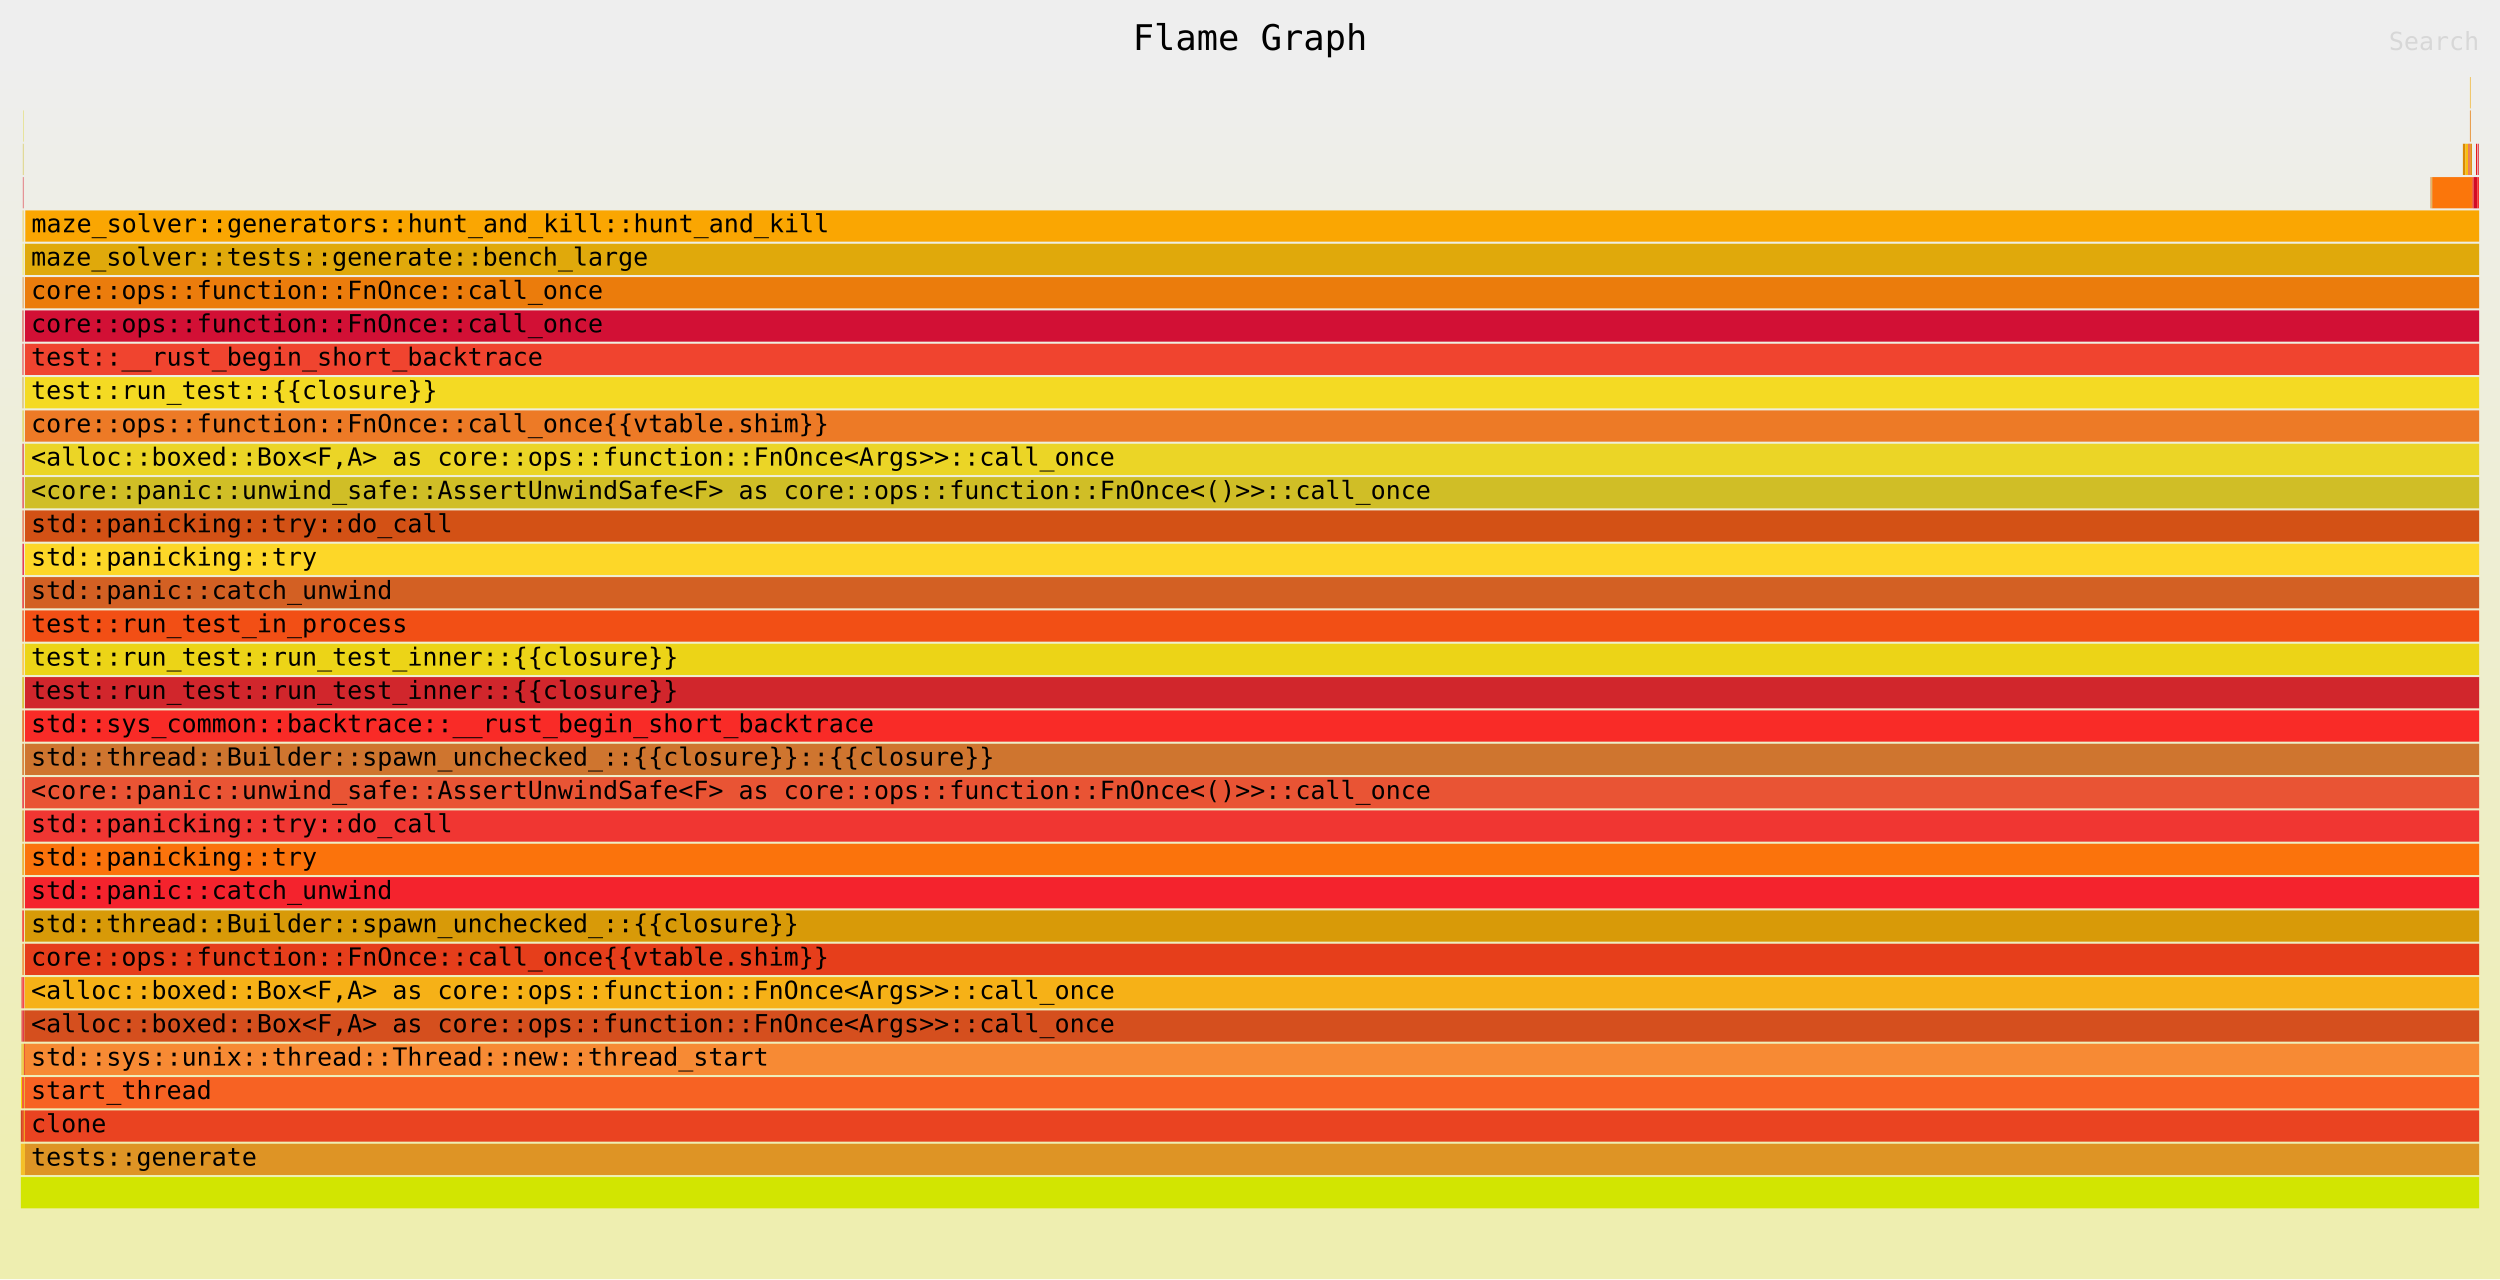
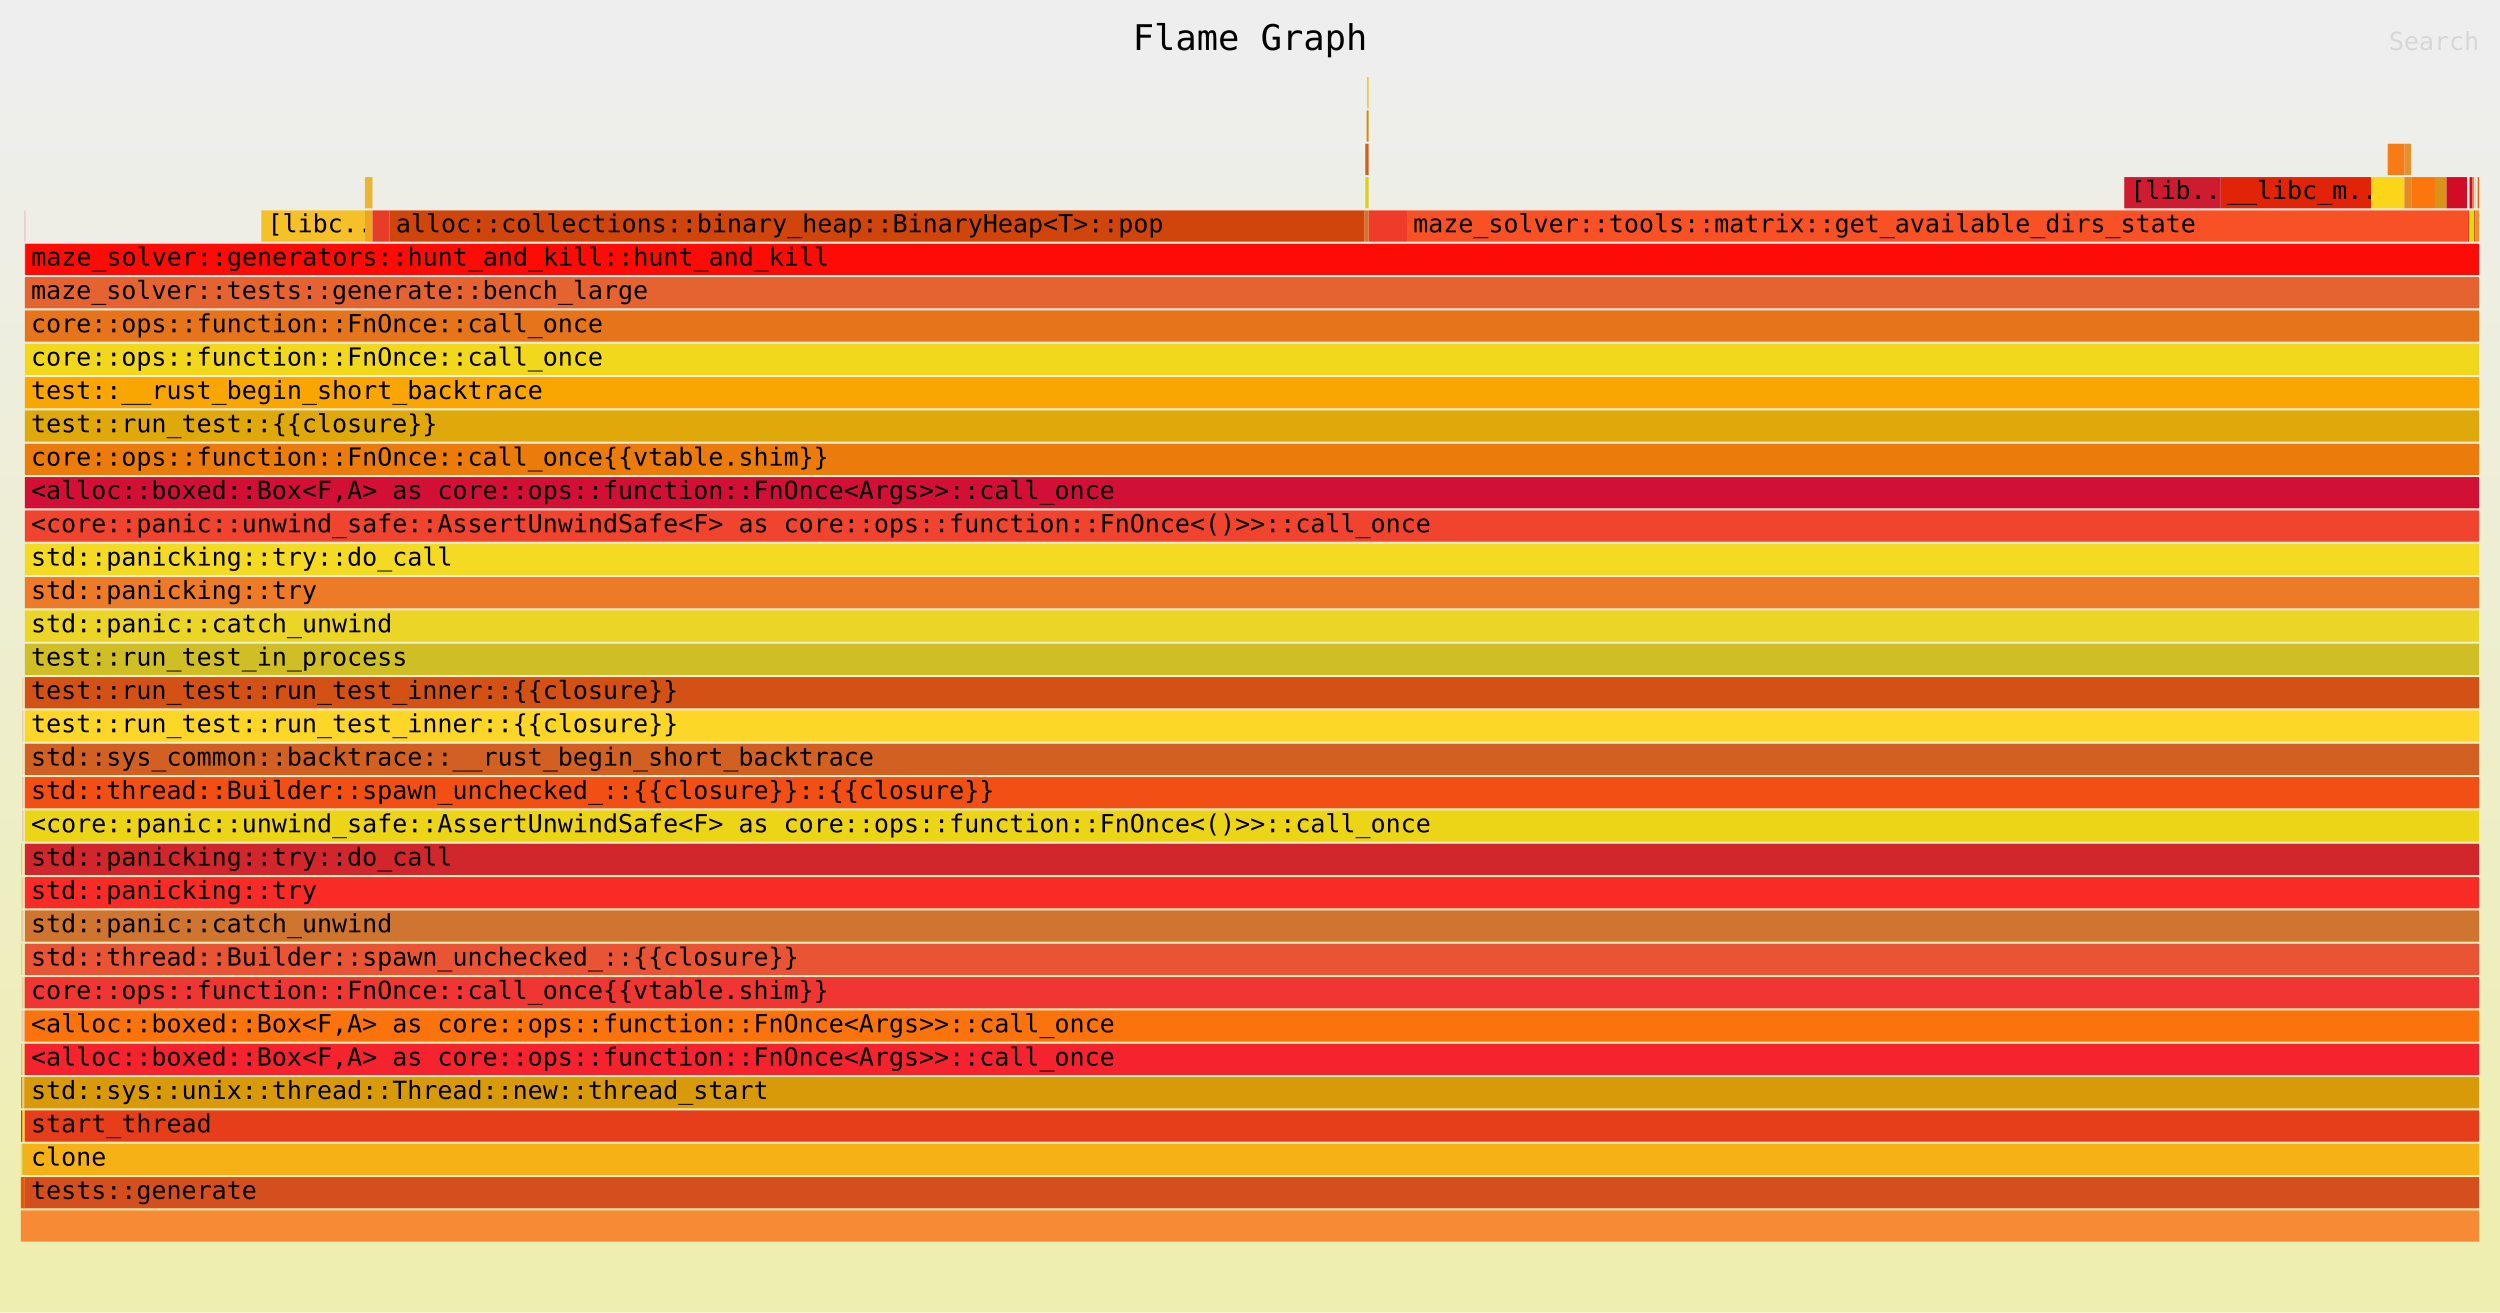
- <svg xmlns="http://www.w3.org/2000/svg" xmlns:ns1="http://github.com/jonhoo/inferno" version="1.1" width="1200" height="614" viewBox="0 0 1200 614">
+ <svg xmlns="http://www.w3.org/2000/svg" xmlns:ns1="http://github.com/jonhoo/inferno" version="1.1" width="1200" height="630" viewBox="0 0 1200 630">
  <defs>
    <linearGradient id="background" y1="0" y2="1" x1="0" x2="0">
      <stop stop-color="#eeeeee" offset="5%" />
      <stop stop-color="#eeeeb0" offset="95%" />
    </linearGradient>
  </defs>
  <style type="text/css">
text { font-family:monospace; font-size:12px }
#title { text-anchor:middle; font-size:17px; }
#matched { text-anchor:end; }
#search { text-anchor:end; opacity:0.1; cursor:pointer; }
#search:hover, #search.show { opacity:1; }
#subtitle { text-anchor:middle; font-color:rgb(160,160,160); }
#unzoom { cursor:pointer; }
#frames &gt; *:hover { stroke:black; stroke-width:0.5; cursor:pointer; }
.hide { display:none; }
.parent { opacity:0.5; }
</style>
-   <rect x="0" y="0" width="100%" height="614" fill="url(#background)" />
+   <rect x="0" y="0" width="100%" height="630" fill="url(#background)" />
  <text id="title" fill="rgb(0,0,0)" x="50%" y="24.00">Flame Graph</text>
-   <text id="details" fill="rgb(0,0,0)" x="10" y="597.00"> </text>
+   <text id="details" fill="rgb(0,0,0)" x="10" y="613.00"> </text>
  <text id="unzoom" class="hide" fill="rgb(0,0,0)" x="10" y="24.00">Reset Zoom</text>
  <text id="search" fill="rgb(0,0,0)" x="1190" y="24.00">Search</text>
-   <text id="matched" fill="rgb(0,0,0)" x="1190" y="597.00"> </text>
-   <svg id="frames" x="10" width="1180" total_samples="14354">
-     <g>
-       <rect x="0.021%" y="485" width="0.014%" height="15" fill="rgb(227,0,7)" ns1:x="3" ns1:w="2" />
-       <text x="0.271%" y="495.50" />
-     </g>
-     <g>
-       <rect x="0.021%" y="469" width="0.014%" height="15" fill="rgb(217,0,24)" ns1:x="3" ns1:w="2" />
-       <text x="0.271%" y="479.50" />
-     </g>
-     <g>
-       <rect x="0.021%" y="501" width="0.021%" height="15" fill="rgb(221,193,54)" ns1:x="3" ns1:w="3" />
-       <text x="0.271%" y="511.50" />
-     </g>
-     <g>
-       <rect x="0.007%" y="517" width="0.042%" height="15" fill="rgb(248,212,6)" ns1:x="1" ns1:w="6" />
-       <text x="0.257%" y="527.50" />
-     </g>
-     <g>
-       <rect x="0%" y="533" width="0.063%" height="15" fill="rgb(208,68,35)" ns1:x="0" ns1:w="9" />
-       <text x="0.25%" y="543.50" />
-     </g>
-     <g>
-       <rect x="0.049%" y="517" width="0.014%" height="15" fill="rgb(232,128,0)" ns1:x="7" ns1:w="2" />
-       <text x="0.299%" y="527.50" />
-     </g>
-     <g>
-       <rect x="0.07%" y="181" width="0.035%" height="15" fill="rgb(207,160,47)" ns1:x="10" ns1:w="5" />
-       <text x="0.32%" y="191.50" />
-     </g>
-     <g>
-       <rect x="0.07%" y="165" width="0.035%" height="15" fill="rgb(228,23,34)" ns1:x="10" ns1:w="5" />
-       <text x="0.32%" y="175.50" />
-     </g>
-     <g>
-       <rect x="0.07%" y="149" width="0.035%" height="15" fill="rgb(218,30,26)" ns1:x="10" ns1:w="5" />
-       <text x="0.32%" y="159.50" />
-     </g>
-     <g>
-       <rect x="0.077%" y="133" width="0.028%" height="15" fill="rgb(220,122,19)" ns1:x="11" ns1:w="4" />
-       <text x="0.327%" y="143.50" />
-     </g>
-     <g>
-       <rect x="0.077%" y="117" width="0.028%" height="15" fill="rgb(250,228,42)" ns1:x="11" ns1:w="4" />
-       <text x="0.327%" y="127.50" />
-     </g>
-     <g>
-       <rect x="0.077%" y="101" width="0.028%" height="15" fill="rgb(240,193,28)" ns1:x="11" ns1:w="4" />
-       <text x="0.327%" y="111.50" />
-     </g>
-     <g>
-       <rect x="0.084%" y="85" width="0.021%" height="15" fill="rgb(216,20,37)" ns1:x="12" ns1:w="3" />
-       <text x="0.334%" y="95.50" />
-     </g>
-     <g>
-       <rect x="0.084%" y="69" width="0.021%" height="15" fill="rgb(206,188,39)" ns1:x="12" ns1:w="3" />
-       <text x="0.334%" y="79.50" />
-     </g>
-     <g>
-       <rect x="0.091%" y="53" width="0.014%" height="15" fill="rgb(217,207,13)" ns1:x="13" ns1:w="2" />
-       <text x="0.341%" y="63.50" />
-     </g>
-     <g>
-       <rect x="0.07%" y="245" width="0.042%" height="15" fill="rgb(231,73,38)" ns1:x="10" ns1:w="6" />
-       <text x="0.32%" y="255.50" />
-     </g>
-     <g>
-       <rect x="0.07%" y="229" width="0.042%" height="15" fill="rgb(225,20,46)" ns1:x="10" ns1:w="6" />
-       <text x="0.32%" y="239.50" />
-     </g>
-     <g>
-       <rect x="0.07%" y="213" width="0.042%" height="15" fill="rgb(210,31,41)" ns1:x="10" ns1:w="6" />
-       <text x="0.32%" y="223.50" />
-     </g>
-     <g>
-       <rect x="0.07%" y="197" width="0.042%" height="15" fill="rgb(221,200,47)" ns1:x="10" ns1:w="6" />
-       <text x="0.32%" y="207.50" />
-     </g>
-     <g>
-       <rect x="0.063%" y="533" width="0.056%" height="15" fill="rgb(226,26,5)" ns1:x="9" ns1:w="8" />
-       <text x="0.313%" y="543.50" />
-     </g>
-     <g>
-       <rect x="0.063%" y="517" width="0.056%" height="15" fill="rgb(249,33,26)" ns1:x="9" ns1:w="8" />
-       <text x="0.313%" y="527.50" />
-     </g>
-     <g>
-       <rect x="0.063%" y="501" width="0.056%" height="15" fill="rgb(235,183,28)" ns1:x="9" ns1:w="8" />
-       <text x="0.313%" y="511.50" />
-     </g>
-     <g>
-       <rect x="0.063%" y="485" width="0.056%" height="15" fill="rgb(221,5,38)" ns1:x="9" ns1:w="8" />
-       <text x="0.313%" y="495.50" />
-     </g>
-     <g>
-       <rect x="0.063%" y="469" width="0.056%" height="15" fill="rgb(247,18,42)" ns1:x="9" ns1:w="8" />
-       <text x="0.313%" y="479.50" />
-     </g>
-     <g>
-       <rect x="0.063%" y="453" width="0.056%" height="15" fill="rgb(241,131,45)" ns1:x="9" ns1:w="8" />
-       <text x="0.313%" y="463.50" />
-     </g>
-     <g>
-       <rect x="0.063%" y="437" width="0.056%" height="15" fill="rgb(249,31,29)" ns1:x="9" ns1:w="8" />
-       <text x="0.313%" y="447.50" />
-     </g>
-     <g>
-       <rect x="0.063%" y="421" width="0.056%" height="15" fill="rgb(225,111,53)" ns1:x="9" ns1:w="8" />
-       <text x="0.313%" y="431.50" />
-     </g>
-     <g>
-       <rect x="0.063%" y="405" width="0.056%" height="15" fill="rgb(238,160,17)" ns1:x="9" ns1:w="8" />
-       <text x="0.313%" y="415.50" />
-     </g>
-     <g>
-       <rect x="0.063%" y="389" width="0.056%" height="15" fill="rgb(214,148,48)" ns1:x="9" ns1:w="8" />
-       <text x="0.313%" y="399.50" />
-     </g>
-     <g>
-       <rect x="0.063%" y="373" width="0.056%" height="15" fill="rgb(232,36,49)" ns1:x="9" ns1:w="8" />
-       <text x="0.313%" y="383.50" />
-     </g>
-     <g>
-       <rect x="0.063%" y="357" width="0.056%" height="15" fill="rgb(209,103,24)" ns1:x="9" ns1:w="8" />
-       <text x="0.313%" y="367.50" />
-     </g>
-     <g>
-       <rect x="0.063%" y="341" width="0.056%" height="15" fill="rgb(229,88,8)" ns1:x="9" ns1:w="8" />
-       <text x="0.313%" y="351.50" />
-     </g>
-     <g>
-       <rect x="0.063%" y="325" width="0.056%" height="15" fill="rgb(213,181,19)" ns1:x="9" ns1:w="8" />
-       <text x="0.313%" y="335.50" />
-     </g>
-     <g>
-       <rect x="0.063%" y="309" width="0.056%" height="15" fill="rgb(254,191,54)" ns1:x="9" ns1:w="8" />
-       <text x="0.313%" y="319.50" />
-     </g>
-     <g>
-       <rect x="0.063%" y="293" width="0.056%" height="15" fill="rgb(241,83,37)" ns1:x="9" ns1:w="8" />
-       <text x="0.313%" y="303.50" />
-     </g>
-     <g>
-       <rect x="0.063%" y="277" width="0.056%" height="15" fill="rgb(233,36,39)" ns1:x="9" ns1:w="8" />
-       <text x="0.313%" y="287.50" />
-     </g>
-     <g>
-       <rect x="0.07%" y="261" width="0.049%" height="15" fill="rgb(226,3,54)" ns1:x="10" ns1:w="7" />
-       <text x="0.32%" y="271.50" />
-     </g>
-     <g>
-       <rect x="0%" y="549" width="0.167%" height="15" fill="rgb(245,192,40)" ns1:x="0" ns1:w="24" />
+   <text id="matched" fill="rgb(0,0,0)" x="1190" y="613.00"> </text>
+   <svg id="frames" x="10" width="1180" total_samples="9731">
+     <g>
+       <rect x="0.021%" y="517" width="0.021%" height="15" fill="rgb(227,0,7)" ns1:x="2" ns1:w="2" />
+       <text x="0.271%" y="527.50" />
+     </g>
+     <g>
+       <rect x="0.031%" y="501" width="0.01%" height="15" fill="rgb(217,0,24)" ns1:x="3" ns1:w="1" />
+       <text x="0.281%" y="511.50" />
+     </g>
+     <g>
+       <rect x="0.031%" y="485" width="0.01%" height="15" fill="rgb(221,193,54)" ns1:x="3" ns1:w="1" />
+       <text x="0.281%" y="495.50" />
+     </g>
+     <g>
+       <rect x="0.031%" y="469" width="0.01%" height="15" fill="rgb(248,212,6)" ns1:x="3" ns1:w="1" />
+       <text x="0.281%" y="479.50" />
+     </g>
+     <g>
+       <rect x="0.031%" y="453" width="0.01%" height="15" fill="rgb(208,68,35)" ns1:x="3" ns1:w="1" />
+       <text x="0.281%" y="463.50" />
+     </g>
+     <g>
+       <rect x="0.031%" y="437" width="0.01%" height="15" fill="rgb(232,128,0)" ns1:x="3" ns1:w="1" />
+       <text x="0.281%" y="447.50" />
+     </g>
+     <g>
+       <rect x="0.031%" y="421" width="0.01%" height="15" fill="rgb(207,160,47)" ns1:x="3" ns1:w="1" />
+       <text x="0.281%" y="431.50" />
+     </g>
+     <g>
+       <rect x="0.031%" y="405" width="0.01%" height="15" fill="rgb(228,23,34)" ns1:x="3" ns1:w="1" />
+       <text x="0.281%" y="415.50" />
+     </g>
+     <g>
+       <rect x="0.01%" y="533" width="0.051%" height="15" fill="rgb(218,30,26)" ns1:x="1" ns1:w="5" />
+       <text x="0.26%" y="543.50" />
+     </g>
+     <g>
+       <rect x="0.041%" y="517" width="0.021%" height="15" fill="rgb(220,122,19)" ns1:x="4" ns1:w="2" />
+       <text x="0.291%" y="527.50" />
+     </g>
+     <g>
+       <rect x="0%" y="549" width="0.082%" height="15" fill="rgb(250,228,42)" ns1:x="0" ns1:w="8" />
      <text x="0.25%" y="559.50" />
    </g>
    <g>
-       <rect x="0.118%" y="533" width="0.049%" height="15" fill="rgb(238,167,29)" ns1:x="17" ns1:w="7" />
-       <text x="0.368%" y="543.50" />
-     </g>
-     <g>
-       <rect x="0.125%" y="517" width="0.042%" height="15" fill="rgb(232,182,51)" ns1:x="18" ns1:w="6" />
-       <text x="0.375%" y="527.50" />
-     </g>
-     <g>
-       <rect x="0.132%" y="501" width="0.035%" height="15" fill="rgb(231,60,39)" ns1:x="19" ns1:w="5" />
-       <text x="0.382%" y="511.50" />
-     </g>
-     <g>
-       <rect x="0.139%" y="485" width="0.028%" height="15" fill="rgb(208,69,12)" ns1:x="20" ns1:w="4" />
-       <text x="0.389%" y="495.50" />
-     </g>
-     <g>
-       <rect x="0.153%" y="469" width="0.014%" height="15" fill="rgb(235,93,37)" ns1:x="22" ns1:w="2" />
-       <text x="0.403%" y="479.50" />
-     </g>
-     <g>
-       <rect x="98.022%" y="85" width="0.035%" height="15" fill="rgb(213,116,39)" ns1:x="14070" ns1:w="5" />
-       <text x="98.272%" y="95.50" />
-     </g>
-     <g>
-       <rect x="98.063%" y="85" width="0.014%" height="15" fill="rgb(222,207,29)" ns1:x="14076" ns1:w="2" />
-       <text x="98.313%" y="95.50" />
-     </g>
-     <g>
-       <rect x="98.077%" y="85" width="0.014%" height="15" fill="rgb(206,96,30)" ns1:x="14078" ns1:w="2" />
-       <text x="98.327%" y="95.50" />
-     </g>
-     <g>
-       <rect x="99.338%" y="69" width="0.104%" height="15" fill="rgb(218,138,4)" ns1:x="14259" ns1:w="15" />
-       <text x="99.588%" y="79.50" />
-     </g>
-     <g>
-       <rect x="99.443%" y="69" width="0.118%" height="15" fill="rgb(250,191,14)" ns1:x="14274" ns1:w="17" />
-       <text x="99.693%" y="79.50" />
-     </g>
-     <g>
-       <rect x="99.561%" y="69" width="0.014%" height="15" fill="rgb(239,60,40)" ns1:x="14291" ns1:w="2" />
-       <text x="99.811%" y="79.50" />
-     </g>
-     <g>
-       <rect x="99.575%" y="69" width="0.021%" height="15" fill="rgb(206,27,48)" ns1:x="14293" ns1:w="3" />
-       <text x="99.825%" y="79.50" />
-     </g>
-     <g>
-       <rect x="99.596%" y="69" width="0.014%" height="15" fill="rgb(225,35,8)" ns1:x="14296" ns1:w="2" />
-       <text x="99.846%" y="79.50" />
-     </g>
-     <g>
-       <rect x="99.624%" y="37" width="0.021%" height="15" fill="rgb(250,213,24)" ns1:x="14300" ns1:w="3" />
-       <text x="99.874%" y="47.50" />
-     </g>
-     <g>
-       <rect x="99.61%" y="69" width="0.049%" height="15" fill="rgb(247,123,22)" ns1:x="14298" ns1:w="7" />
-       <text x="99.86%" y="79.50" />
-     </g>
-     <g>
-       <rect x="99.624%" y="53" width="0.035%" height="15" fill="rgb(231,138,38)" ns1:x="14300" ns1:w="5" />
-       <text x="99.874%" y="63.50" />
-     </g>
-     <g>
-       <rect x="99.645%" y="37" width="0.014%" height="15" fill="rgb(231,145,46)" ns1:x="14303" ns1:w="2" />
-       <text x="99.895%" y="47.50" />
-     </g>
-     <g>
-       <rect x="98.091%" y="85" width="1.616%" height="15" fill="rgb(251,118,11)" ns1:x="14080" ns1:w="232" />
-       <text x="98.341%" y="95.50" />
-     </g>
-     <g>
-       <rect x="99.659%" y="69" width="0.049%" height="15" fill="rgb(217,147,25)" ns1:x="14305" ns1:w="7" />
-       <text x="99.909%" y="79.50" />
-     </g>
-     <g>
-       <rect x="99.714%" y="85" width="0.056%" height="15" fill="rgb(247,81,37)" ns1:x="14313" ns1:w="8" />
-       <text x="99.964%" y="95.50" />
-     </g>
-     <g>
-       <rect x="99.77%" y="85" width="0.153%" height="15" fill="rgb(209,12,38)" ns1:x="14321" ns1:w="22" />
-       <text x="100.02%" y="95.50" />
-     </g>
-     <g>
-       <rect x="99.875%" y="69" width="0.049%" height="15" fill="rgb(227,1,9)" ns1:x="14336" ns1:w="7" />
-       <text x="100.125%" y="79.50" />
-     </g>
-     <g>
-       <rect x="99.923%" y="85" width="0.07%" height="15" fill="rgb(248,47,43)" ns1:x="14343" ns1:w="10" />
-       <text x="100.173%" y="95.50" />
-     </g>
-     <g>
-       <rect x="99.965%" y="69" width="0.028%" height="15" fill="rgb(221,10,30)" ns1:x="14349" ns1:w="4" />
-       <text x="100.215%" y="79.50" />
-     </g>
-     <g>
-       <rect x="0%" y="565" width="100%" height="15" fill="rgb(210,229,1)" ns1:x="0" ns1:w="14354" />
+       <rect x="0.062%" y="533" width="0.021%" height="15" fill="rgb(240,193,28)" ns1:x="6" ns1:w="2" />
+       <text x="0.312%" y="543.50" />
+     </g>
+     <g>
+       <rect x="0.082%" y="549" width="0.01%" height="15" fill="rgb(216,20,37)" ns1:x="8" ns1:w="1" />
+       <text x="0.332%" y="559.50" />
+     </g>
+     <g>
+       <rect x="0.082%" y="533" width="0.01%" height="15" fill="rgb(206,188,39)" ns1:x="8" ns1:w="1" />
+       <text x="0.332%" y="543.50" />
+     </g>
+     <g>
+       <rect x="0.082%" y="517" width="0.01%" height="15" fill="rgb(217,207,13)" ns1:x="8" ns1:w="1" />
+       <text x="0.332%" y="527.50" />
+     </g>
+     <g>
+       <rect x="0.082%" y="501" width="0.01%" height="15" fill="rgb(231,73,38)" ns1:x="8" ns1:w="1" />
+       <text x="0.332%" y="511.50" />
+     </g>
+     <g>
+       <rect x="0.082%" y="485" width="0.01%" height="15" fill="rgb(225,20,46)" ns1:x="8" ns1:w="1" />
+       <text x="0.332%" y="495.50" />
+     </g>
+     <g>
+       <rect x="0.082%" y="469" width="0.01%" height="15" fill="rgb(210,31,41)" ns1:x="8" ns1:w="1" />
+       <text x="0.332%" y="479.50" />
+     </g>
+     <g>
+       <rect x="0.082%" y="453" width="0.01%" height="15" fill="rgb(221,200,47)" ns1:x="8" ns1:w="1" />
+       <text x="0.332%" y="463.50" />
+     </g>
+     <g>
+       <rect x="0.082%" y="437" width="0.01%" height="15" fill="rgb(226,26,5)" ns1:x="8" ns1:w="1" />
+       <text x="0.332%" y="447.50" />
+     </g>
+     <g>
+       <rect x="0.082%" y="421" width="0.01%" height="15" fill="rgb(249,33,26)" ns1:x="8" ns1:w="1" />
+       <text x="0.332%" y="431.50" />
+     </g>
+     <g>
+       <rect x="0.082%" y="405" width="0.01%" height="15" fill="rgb(235,183,28)" ns1:x="8" ns1:w="1" />
+       <text x="0.332%" y="415.50" />
+     </g>
+     <g>
+       <rect x="0.082%" y="389" width="0.01%" height="15" fill="rgb(221,5,38)" ns1:x="8" ns1:w="1" />
+       <text x="0.332%" y="399.50" />
+     </g>
+     <g>
+       <rect x="0.082%" y="373" width="0.01%" height="15" fill="rgb(247,18,42)" ns1:x="8" ns1:w="1" />
+       <text x="0.332%" y="383.50" />
+     </g>
+     <g>
+       <rect x="0.082%" y="357" width="0.01%" height="15" fill="rgb(241,131,45)" ns1:x="8" ns1:w="1" />
+       <text x="0.332%" y="367.50" />
+     </g>
+     <g>
+       <rect x="0.082%" y="341" width="0.01%" height="15" fill="rgb(249,31,29)" ns1:x="8" ns1:w="1" />
+       <text x="0.332%" y="351.50" />
+     </g>
+     <g>
+       <rect x="0.082%" y="325" width="0.01%" height="15" fill="rgb(225,111,53)" ns1:x="8" ns1:w="1" />
+       <text x="0.332%" y="335.50" />
+     </g>
+     <g>
+       <rect x="0.113%" y="517" width="0.041%" height="15" fill="rgb(238,160,17)" ns1:x="11" ns1:w="4" />
+       <text x="0.363%" y="527.50" />
+     </g>
+     <g>
+       <rect x="0.134%" y="501" width="0.021%" height="15" fill="rgb(214,148,48)" ns1:x="13" ns1:w="2" />
+       <text x="0.384%" y="511.50" />
+     </g>
+     <g>
+       <rect x="0.144%" y="485" width="0.01%" height="15" fill="rgb(232,36,49)" ns1:x="14" ns1:w="1" />
+       <text x="0.394%" y="495.50" />
+     </g>
+     <g>
+       <rect x="0.144%" y="469" width="0.01%" height="15" fill="rgb(209,103,24)" ns1:x="14" ns1:w="1" />
+       <text x="0.394%" y="479.50" />
+     </g>
+     <g>
+       <rect x="0%" y="565" width="0.164%" height="15" fill="rgb(229,88,8)" ns1:x="0" ns1:w="16" />
      <text x="0.25%" y="575.50" />
    </g>
    <g>
-       <rect x="0.167%" y="549" width="99.833%" height="15" fill="rgb(222,148,37)" ns1:x="24" ns1:w="14330" />
-       <text x="0.417%" y="559.50">tests::generate</text>
-     </g>
-     <g>
-       <rect x="0.167%" y="533" width="99.833%" height="15" fill="rgb(234,67,33)" ns1:x="24" ns1:w="14330" />
-       <text x="0.417%" y="543.50">clone</text>
-     </g>
-     <g>
-       <rect x="0.167%" y="517" width="99.833%" height="15" fill="rgb(247,98,35)" ns1:x="24" ns1:w="14330" />
-       <text x="0.417%" y="527.50">start_thread</text>
-     </g>
-     <g>
-       <rect x="0.167%" y="501" width="99.833%" height="15" fill="rgb(247,138,52)" ns1:x="24" ns1:w="14330" />
-       <text x="0.417%" y="511.50">std::sys::unix::thread::Thread::new::thread_start</text>
-     </g>
-     <g>
-       <rect x="0.167%" y="485" width="99.833%" height="15" fill="rgb(213,79,30)" ns1:x="24" ns1:w="14330" />
-       <text x="0.417%" y="495.50">&lt;alloc::boxed::Box&lt;F,A&gt; as core::ops::function::FnOnce&lt;Args&gt;&gt;::call_once</text>
-     </g>
-     <g>
-       <rect x="0.167%" y="469" width="99.833%" height="15" fill="rgb(246,177,23)" ns1:x="24" ns1:w="14330" />
-       <text x="0.417%" y="479.50">&lt;alloc::boxed::Box&lt;F,A&gt; as core::ops::function::FnOnce&lt;Args&gt;&gt;::call_once</text>
-     </g>
-     <g>
-       <rect x="0.167%" y="453" width="99.833%" height="15" fill="rgb(230,62,27)" ns1:x="24" ns1:w="14330" />
-       <text x="0.417%" y="463.50">core::ops::function::FnOnce::call_once{{vtable.shim}}</text>
-     </g>
-     <g>
-       <rect x="0.167%" y="437" width="99.833%" height="15" fill="rgb(216,154,8)" ns1:x="24" ns1:w="14330" />
-       <text x="0.417%" y="447.50">std::thread::Builder::spawn_unchecked_::{{closure}}</text>
-     </g>
-     <g>
-       <rect x="0.167%" y="421" width="99.833%" height="15" fill="rgb(244,35,45)" ns1:x="24" ns1:w="14330" />
-       <text x="0.417%" y="431.50">std::panic::catch_unwind</text>
-     </g>
-     <g>
-       <rect x="0.167%" y="405" width="99.833%" height="15" fill="rgb(251,115,12)" ns1:x="24" ns1:w="14330" />
-       <text x="0.417%" y="415.50">std::panicking::try</text>
-     </g>
-     <g>
-       <rect x="0.167%" y="389" width="99.833%" height="15" fill="rgb(240,54,50)" ns1:x="24" ns1:w="14330" />
-       <text x="0.417%" y="399.50">std::panicking::try::do_call</text>
-     </g>
-     <g>
-       <rect x="0.167%" y="373" width="99.833%" height="15" fill="rgb(233,84,52)" ns1:x="24" ns1:w="14330" />
-       <text x="0.417%" y="383.50">&lt;core::panic::unwind_safe::AssertUnwindSafe&lt;F&gt; as core::ops::function::FnOnce&lt;()&gt;&gt;::call_once</text>
-     </g>
-     <g>
-       <rect x="0.167%" y="357" width="99.833%" height="15" fill="rgb(207,117,47)" ns1:x="24" ns1:w="14330" />
-       <text x="0.417%" y="367.50">std::thread::Builder::spawn_unchecked_::{{closure}}::{{closure}}</text>
-     </g>
-     <g>
-       <rect x="0.167%" y="341" width="99.833%" height="15" fill="rgb(249,43,39)" ns1:x="24" ns1:w="14330" />
-       <text x="0.417%" y="351.50">std::sys_common::backtrace::__rust_begin_short_backtrace</text>
-     </g>
-     <g>
-       <rect x="0.167%" y="325" width="99.833%" height="15" fill="rgb(209,38,44)" ns1:x="24" ns1:w="14330" />
-       <text x="0.417%" y="335.50">test::run_test::run_test_inner::{{closure}}</text>
-     </g>
-     <g>
-       <rect x="0.167%" y="309" width="99.833%" height="15" fill="rgb(236,212,23)" ns1:x="24" ns1:w="14330" />
-       <text x="0.417%" y="319.50">test::run_test::run_test_inner::{{closure}}</text>
-     </g>
-     <g>
-       <rect x="0.167%" y="293" width="99.833%" height="15" fill="rgb(242,79,21)" ns1:x="24" ns1:w="14330" />
-       <text x="0.417%" y="303.50">test::run_test_in_process</text>
-     </g>
-     <g>
-       <rect x="0.167%" y="277" width="99.833%" height="15" fill="rgb(211,96,35)" ns1:x="24" ns1:w="14330" />
-       <text x="0.417%" y="287.50">std::panic::catch_unwind</text>
-     </g>
-     <g>
-       <rect x="0.167%" y="261" width="99.833%" height="15" fill="rgb(253,215,40)" ns1:x="24" ns1:w="14330" />
-       <text x="0.417%" y="271.50">std::panicking::try</text>
-     </g>
-     <g>
-       <rect x="0.167%" y="245" width="99.833%" height="15" fill="rgb(211,81,21)" ns1:x="24" ns1:w="14330" />
-       <text x="0.417%" y="255.50">std::panicking::try::do_call</text>
-     </g>
-     <g>
-       <rect x="0.167%" y="229" width="99.833%" height="15" fill="rgb(208,190,38)" ns1:x="24" ns1:w="14330" />
-       <text x="0.417%" y="239.50">&lt;core::panic::unwind_safe::AssertUnwindSafe&lt;F&gt; as core::ops::function::FnOnce&lt;()&gt;&gt;::call_once</text>
-     </g>
-     <g>
-       <rect x="0.167%" y="213" width="99.833%" height="15" fill="rgb(235,213,38)" ns1:x="24" ns1:w="14330" />
-       <text x="0.417%" y="223.50">&lt;alloc::boxed::Box&lt;F,A&gt; as core::ops::function::FnOnce&lt;Args&gt;&gt;::call_once</text>
-     </g>
-     <g>
-       <rect x="0.167%" y="197" width="99.833%" height="15" fill="rgb(237,122,38)" ns1:x="24" ns1:w="14330" />
-       <text x="0.417%" y="207.50">core::ops::function::FnOnce::call_once{{vtable.shim}}</text>
-     </g>
-     <g>
-       <rect x="0.167%" y="181" width="99.833%" height="15" fill="rgb(244,218,35)" ns1:x="24" ns1:w="14330" />
-       <text x="0.417%" y="191.50">test::run_test::{{closure}}</text>
-     </g>
-     <g>
-       <rect x="0.167%" y="165" width="99.833%" height="15" fill="rgb(240,68,47)" ns1:x="24" ns1:w="14330" />
-       <text x="0.417%" y="175.50">test::__rust_begin_short_backtrace</text>
-     </g>
-     <g>
-       <rect x="0.167%" y="149" width="99.833%" height="15" fill="rgb(210,16,53)" ns1:x="24" ns1:w="14330" />
-       <text x="0.417%" y="159.50">core::ops::function::FnOnce::call_once</text>
-     </g>
-     <g>
-       <rect x="0.167%" y="133" width="99.833%" height="15" fill="rgb(235,124,12)" ns1:x="24" ns1:w="14330" />
-       <text x="0.417%" y="143.50">core::ops::function::FnOnce::call_once</text>
-     </g>
-     <g>
-       <rect x="0.167%" y="117" width="99.833%" height="15" fill="rgb(224,169,11)" ns1:x="24" ns1:w="14330" />
-       <text x="0.417%" y="127.50">maze_solver::tests::generate::bench_large</text>
-     </g>
-     <g>
-       <rect x="0.181%" y="101" width="99.819%" height="15" fill="rgb(250,166,2)" ns1:x="26" ns1:w="14328" />
-       <text x="0.431%" y="111.50">maze_solver::generators::hunt_and_kill::hunt_and_kill</text>
+       <rect x="0.092%" y="549" width="0.072%" height="15" fill="rgb(213,181,19)" ns1:x="9" ns1:w="7" />
+       <text x="0.343%" y="559.50" />
+     </g>
+     <g>
+       <rect x="0.103%" y="533" width="0.062%" height="15" fill="rgb(254,191,54)" ns1:x="10" ns1:w="6" />
+       <text x="0.353%" y="543.50" />
+     </g>
+     <g>
+       <rect x="0.154%" y="517" width="0.01%" height="15" fill="rgb(241,83,37)" ns1:x="15" ns1:w="1" />
+       <text x="0.404%" y="527.50" />
+     </g>
+     <g>
+       <rect x="0.164%" y="117" width="0.01%" height="15" fill="rgb(233,36,39)" ns1:x="16" ns1:w="1" />
+       <text x="0.414%" y="127.50" />
+     </g>
+     <g>
+       <rect x="0.164%" y="101" width="0.01%" height="15" fill="rgb(226,3,54)" ns1:x="16" ns1:w="1" />
+       <text x="0.414%" y="111.50" />
+     </g>
+     <g>
+       <rect x="9.783%" y="101" width="4.213%" height="15" fill="rgb(245,192,40)" ns1:x="952" ns1:w="410" />
+       <text x="10.033%" y="111.50">[libc..</text>
+     </g>
+     <g>
+       <rect x="13.996%" y="101" width="0.308%" height="15" fill="rgb(238,167,29)" ns1:x="1362" ns1:w="30" />
+       <text x="14.246%" y="111.50" />
+     </g>
+     <g>
+       <rect x="13.996%" y="85" width="0.308%" height="15" fill="rgb(232,182,51)" ns1:x="1362" ns1:w="30" />
+       <text x="14.246%" y="95.50" />
+     </g>
+     <g>
+       <rect x="14.305%" y="101" width="0.699%" height="15" fill="rgb(231,60,39)" ns1:x="1392" ns1:w="68" />
+       <text x="14.555%" y="111.50" />
+     </g>
+     <g>
+       <rect x="15.004%" y="101" width="39.657%" height="15" fill="rgb(208,69,12)" ns1:x="1460" ns1:w="3859" />
+       <text x="15.254%" y="111.50">alloc::collections::binary_heap::BinaryHeap&lt;T&gt;::pop</text>
+     </g>
+     <g>
+       <rect x="54.763%" y="37" width="0.01%" height="15" fill="rgb(235,93,37)" ns1:x="5329" ns1:w="1" />
+       <text x="55.013%" y="47.50" />
+     </g>
+     <g>
+       <rect x="54.66%" y="101" width="0.164%" height="15" fill="rgb(213,116,39)" ns1:x="5319" ns1:w="16" />
+       <text x="54.91%" y="111.50" />
+     </g>
+     <g>
+       <rect x="54.691%" y="85" width="0.134%" height="15" fill="rgb(222,207,29)" ns1:x="5322" ns1:w="13" />
+       <text x="54.941%" y="95.50" />
+     </g>
+     <g>
+       <rect x="54.691%" y="69" width="0.134%" height="15" fill="rgb(206,96,30)" ns1:x="5322" ns1:w="13" />
+       <text x="54.941%" y="79.50" />
+     </g>
+     <g>
+       <rect x="54.743%" y="53" width="0.082%" height="15" fill="rgb(218,138,4)" ns1:x="5327" ns1:w="8" />
+       <text x="54.993%" y="63.50" />
+     </g>
+     <g>
+       <rect x="54.773%" y="37" width="0.051%" height="15" fill="rgb(250,191,14)" ns1:x="5330" ns1:w="5" />
+       <text x="55.023%" y="47.50" />
+     </g>
+     <g>
+       <rect x="54.825%" y="101" width="1.562%" height="15" fill="rgb(239,60,40)" ns1:x="5335" ns1:w="152" />
+       <text x="55.075%" y="111.50" />
+     </g>
+     <g>
+       <rect x="85.562%" y="85" width="3.926%" height="15" fill="rgb(206,27,48)" ns1:x="8326" ns1:w="382" />
+       <text x="85.812%" y="95.50">[lib..</text>
+     </g>
+     <g>
+       <rect x="89.487%" y="85" width="6.114%" height="15" fill="rgb(225,35,8)" ns1:x="8708" ns1:w="595" />
+       <text x="89.737%" y="95.50">__libc_m..</text>
+     </g>
+     <g>
+       <rect x="95.602%" y="85" width="1.357%" height="15" fill="rgb(250,213,24)" ns1:x="9303" ns1:w="132" />
+       <text x="95.852%" y="95.50" />
+     </g>
+     <g>
+       <rect x="96.28%" y="69" width="0.678%" height="15" fill="rgb(247,123,22)" ns1:x="9369" ns1:w="66" />
+       <text x="96.53%" y="79.50" />
+     </g>
+     <g>
+       <rect x="96.958%" y="85" width="0.278%" height="15" fill="rgb(231,138,38)" ns1:x="9435" ns1:w="27" />
+       <text x="97.208%" y="95.50" />
+     </g>
+     <g>
+       <rect x="96.958%" y="69" width="0.278%" height="15" fill="rgb(231,145,46)" ns1:x="9435" ns1:w="27" />
+       <text x="97.208%" y="79.50" />
+     </g>
+     <g>
+       <rect x="97.236%" y="85" width="0.966%" height="15" fill="rgb(251,118,11)" ns1:x="9462" ns1:w="94" />
+       <text x="97.486%" y="95.50" />
+     </g>
+     <g>
+       <rect x="98.202%" y="85" width="0.473%" height="15" fill="rgb(217,147,25)" ns1:x="9556" ns1:w="46" />
+       <text x="98.452%" y="95.50" />
+     </g>
+     <g>
+       <rect x="56.387%" y="101" width="43.12%" height="15" fill="rgb(247,81,37)" ns1:x="5487" ns1:w="4196" />
+       <text x="56.637%" y="111.50">maze_solver::tools::matrix::get_available_dirs_state</text>
+     </g>
+     <g>
+       <rect x="98.674%" y="85" width="0.832%" height="15" fill="rgb(209,12,38)" ns1:x="9602" ns1:w="81" />
+       <text x="98.924%" y="95.50" />
+     </g>
+     <g>
+       <rect x="99.507%" y="101" width="0.01%" height="15" fill="rgb(227,1,9)" ns1:x="9683" ns1:w="1" />
+       <text x="99.757%" y="111.50" />
+     </g>
+     <g>
+       <rect x="99.517%" y="101" width="0.082%" height="15" fill="rgb(248,47,43)" ns1:x="9684" ns1:w="8" />
+       <text x="99.767%" y="111.50" />
+     </g>
+     <g>
+       <rect x="99.609%" y="85" width="0.123%" height="15" fill="rgb(221,10,30)" ns1:x="9693" ns1:w="12" />
+       <text x="99.859%" y="95.50" />
+     </g>
+     <g>
+       <rect x="99.599%" y="101" width="0.195%" height="15" fill="rgb(210,229,1)" ns1:x="9692" ns1:w="19" />
+       <text x="99.849%" y="111.50" />
+     </g>
+     <g>
+       <rect x="99.733%" y="85" width="0.062%" height="15" fill="rgb(222,148,37)" ns1:x="9705" ns1:w="6" />
+       <text x="99.983%" y="95.50" />
+     </g>
+     <g>
+       <rect x="99.794%" y="101" width="0.051%" height="15" fill="rgb(234,67,33)" ns1:x="9711" ns1:w="5" />
+       <text x="100.044%" y="111.50" />
+     </g>
+     <g>
+       <rect x="99.836%" y="85" width="0.01%" height="15" fill="rgb(247,98,35)" ns1:x="9715" ns1:w="1" />
+       <text x="100.086%" y="95.50" />
+     </g>
+     <g>
+       <rect x="0%" y="581" width="100%" height="15" fill="rgb(247,138,52)" ns1:x="0" ns1:w="9731" />
+       <text x="0.25%" y="591.50" />
+     </g>
+     <g>
+       <rect x="0.164%" y="565" width="99.836%" height="15" fill="rgb(213,79,30)" ns1:x="16" ns1:w="9715" />
+       <text x="0.414%" y="575.50">tests::generate</text>
+     </g>
+     <g>
+       <rect x="0.164%" y="549" width="99.836%" height="15" fill="rgb(246,177,23)" ns1:x="16" ns1:w="9715" />
+       <text x="0.414%" y="559.50">clone</text>
+     </g>
+     <g>
+       <rect x="0.164%" y="533" width="99.836%" height="15" fill="rgb(230,62,27)" ns1:x="16" ns1:w="9715" />
+       <text x="0.414%" y="543.50">start_thread</text>
+     </g>
+     <g>
+       <rect x="0.164%" y="517" width="99.836%" height="15" fill="rgb(216,154,8)" ns1:x="16" ns1:w="9715" />
+       <text x="0.414%" y="527.50">std::sys::unix::thread::Thread::new::thread_start</text>
+     </g>
+     <g>
+       <rect x="0.164%" y="501" width="99.836%" height="15" fill="rgb(244,35,45)" ns1:x="16" ns1:w="9715" />
+       <text x="0.414%" y="511.50">&lt;alloc::boxed::Box&lt;F,A&gt; as core::ops::function::FnOnce&lt;Args&gt;&gt;::call_once</text>
+     </g>
+     <g>
+       <rect x="0.164%" y="485" width="99.836%" height="15" fill="rgb(251,115,12)" ns1:x="16" ns1:w="9715" />
+       <text x="0.414%" y="495.50">&lt;alloc::boxed::Box&lt;F,A&gt; as core::ops::function::FnOnce&lt;Args&gt;&gt;::call_once</text>
+     </g>
+     <g>
+       <rect x="0.164%" y="469" width="99.836%" height="15" fill="rgb(240,54,50)" ns1:x="16" ns1:w="9715" />
+       <text x="0.414%" y="479.50">core::ops::function::FnOnce::call_once{{vtable.shim}}</text>
+     </g>
+     <g>
+       <rect x="0.164%" y="453" width="99.836%" height="15" fill="rgb(233,84,52)" ns1:x="16" ns1:w="9715" />
+       <text x="0.414%" y="463.50">std::thread::Builder::spawn_unchecked_::{{closure}}</text>
+     </g>
+     <g>
+       <rect x="0.164%" y="437" width="99.836%" height="15" fill="rgb(207,117,47)" ns1:x="16" ns1:w="9715" />
+       <text x="0.414%" y="447.50">std::panic::catch_unwind</text>
+     </g>
+     <g>
+       <rect x="0.164%" y="421" width="99.836%" height="15" fill="rgb(249,43,39)" ns1:x="16" ns1:w="9715" />
+       <text x="0.414%" y="431.50">std::panicking::try</text>
+     </g>
+     <g>
+       <rect x="0.164%" y="405" width="99.836%" height="15" fill="rgb(209,38,44)" ns1:x="16" ns1:w="9715" />
+       <text x="0.414%" y="415.50">std::panicking::try::do_call</text>
+     </g>
+     <g>
+       <rect x="0.164%" y="389" width="99.836%" height="15" fill="rgb(236,212,23)" ns1:x="16" ns1:w="9715" />
+       <text x="0.414%" y="399.50">&lt;core::panic::unwind_safe::AssertUnwindSafe&lt;F&gt; as core::ops::function::FnOnce&lt;()&gt;&gt;::call_once</text>
+     </g>
+     <g>
+       <rect x="0.164%" y="373" width="99.836%" height="15" fill="rgb(242,79,21)" ns1:x="16" ns1:w="9715" />
+       <text x="0.414%" y="383.50">std::thread::Builder::spawn_unchecked_::{{closure}}::{{closure}}</text>
+     </g>
+     <g>
+       <rect x="0.164%" y="357" width="99.836%" height="15" fill="rgb(211,96,35)" ns1:x="16" ns1:w="9715" />
+       <text x="0.414%" y="367.50">std::sys_common::backtrace::__rust_begin_short_backtrace</text>
+     </g>
+     <g>
+       <rect x="0.164%" y="341" width="99.836%" height="15" fill="rgb(253,215,40)" ns1:x="16" ns1:w="9715" />
+       <text x="0.414%" y="351.50">test::run_test::run_test_inner::{{closure}}</text>
+     </g>
+     <g>
+       <rect x="0.164%" y="325" width="99.836%" height="15" fill="rgb(211,81,21)" ns1:x="16" ns1:w="9715" />
+       <text x="0.414%" y="335.50">test::run_test::run_test_inner::{{closure}}</text>
+     </g>
+     <g>
+       <rect x="0.164%" y="309" width="99.836%" height="15" fill="rgb(208,190,38)" ns1:x="16" ns1:w="9715" />
+       <text x="0.414%" y="319.50">test::run_test_in_process</text>
+     </g>
+     <g>
+       <rect x="0.164%" y="293" width="99.836%" height="15" fill="rgb(235,213,38)" ns1:x="16" ns1:w="9715" />
+       <text x="0.414%" y="303.50">std::panic::catch_unwind</text>
+     </g>
+     <g>
+       <rect x="0.164%" y="277" width="99.836%" height="15" fill="rgb(237,122,38)" ns1:x="16" ns1:w="9715" />
+       <text x="0.414%" y="287.50">std::panicking::try</text>
+     </g>
+     <g>
+       <rect x="0.164%" y="261" width="99.836%" height="15" fill="rgb(244,218,35)" ns1:x="16" ns1:w="9715" />
+       <text x="0.414%" y="271.50">std::panicking::try::do_call</text>
+     </g>
+     <g>
+       <rect x="0.164%" y="245" width="99.836%" height="15" fill="rgb(240,68,47)" ns1:x="16" ns1:w="9715" />
+       <text x="0.414%" y="255.50">&lt;core::panic::unwind_safe::AssertUnwindSafe&lt;F&gt; as core::ops::function::FnOnce&lt;()&gt;&gt;::call_once</text>
+     </g>
+     <g>
+       <rect x="0.164%" y="229" width="99.836%" height="15" fill="rgb(210,16,53)" ns1:x="16" ns1:w="9715" />
+       <text x="0.414%" y="239.50">&lt;alloc::boxed::Box&lt;F,A&gt; as core::ops::function::FnOnce&lt;Args&gt;&gt;::call_once</text>
+     </g>
+     <g>
+       <rect x="0.164%" y="213" width="99.836%" height="15" fill="rgb(235,124,12)" ns1:x="16" ns1:w="9715" />
+       <text x="0.414%" y="223.50">core::ops::function::FnOnce::call_once{{vtable.shim}}</text>
+     </g>
+     <g>
+       <rect x="0.164%" y="197" width="99.836%" height="15" fill="rgb(224,169,11)" ns1:x="16" ns1:w="9715" />
+       <text x="0.414%" y="207.50">test::run_test::{{closure}}</text>
+     </g>
+     <g>
+       <rect x="0.164%" y="181" width="99.836%" height="15" fill="rgb(250,166,2)" ns1:x="16" ns1:w="9715" />
+       <text x="0.414%" y="191.50">test::__rust_begin_short_backtrace</text>
+     </g>
+     <g>
+       <rect x="0.164%" y="165" width="99.836%" height="15" fill="rgb(242,216,29)" ns1:x="16" ns1:w="9715" />
+       <text x="0.414%" y="175.50">core::ops::function::FnOnce::call_once</text>
+     </g>
+     <g>
+       <rect x="0.164%" y="149" width="99.836%" height="15" fill="rgb(230,116,27)" ns1:x="16" ns1:w="9715" />
+       <text x="0.414%" y="159.50">core::ops::function::FnOnce::call_once</text>
+     </g>
+     <g>
+       <rect x="0.164%" y="133" width="99.836%" height="15" fill="rgb(228,99,48)" ns1:x="16" ns1:w="9715" />
+       <text x="0.414%" y="143.50">maze_solver::tests::generate::bench_large</text>
+     </g>
+     <g>
+       <rect x="0.175%" y="117" width="99.825%" height="15" fill="rgb(253,11,6)" ns1:x="17" ns1:w="9714" />
+       <text x="0.425%" y="127.50">maze_solver::generators::hunt_and_kill::hunt_and_kill</text>
+     </g>
+     <g>
+       <rect x="99.846%" y="101" width="0.154%" height="15" fill="rgb(247,143,39)" ns1:x="9716" ns1:w="15" />
+       <text x="100.096%" y="111.50" />
+     </g>
+     <g>
+       <rect x="99.938%" y="85" width="0.062%" height="15" fill="rgb(236,97,10)" ns1:x="9725" ns1:w="6" />
+       <text x="100.188%" y="95.50" />
    </g>
  </svg>
</svg>
